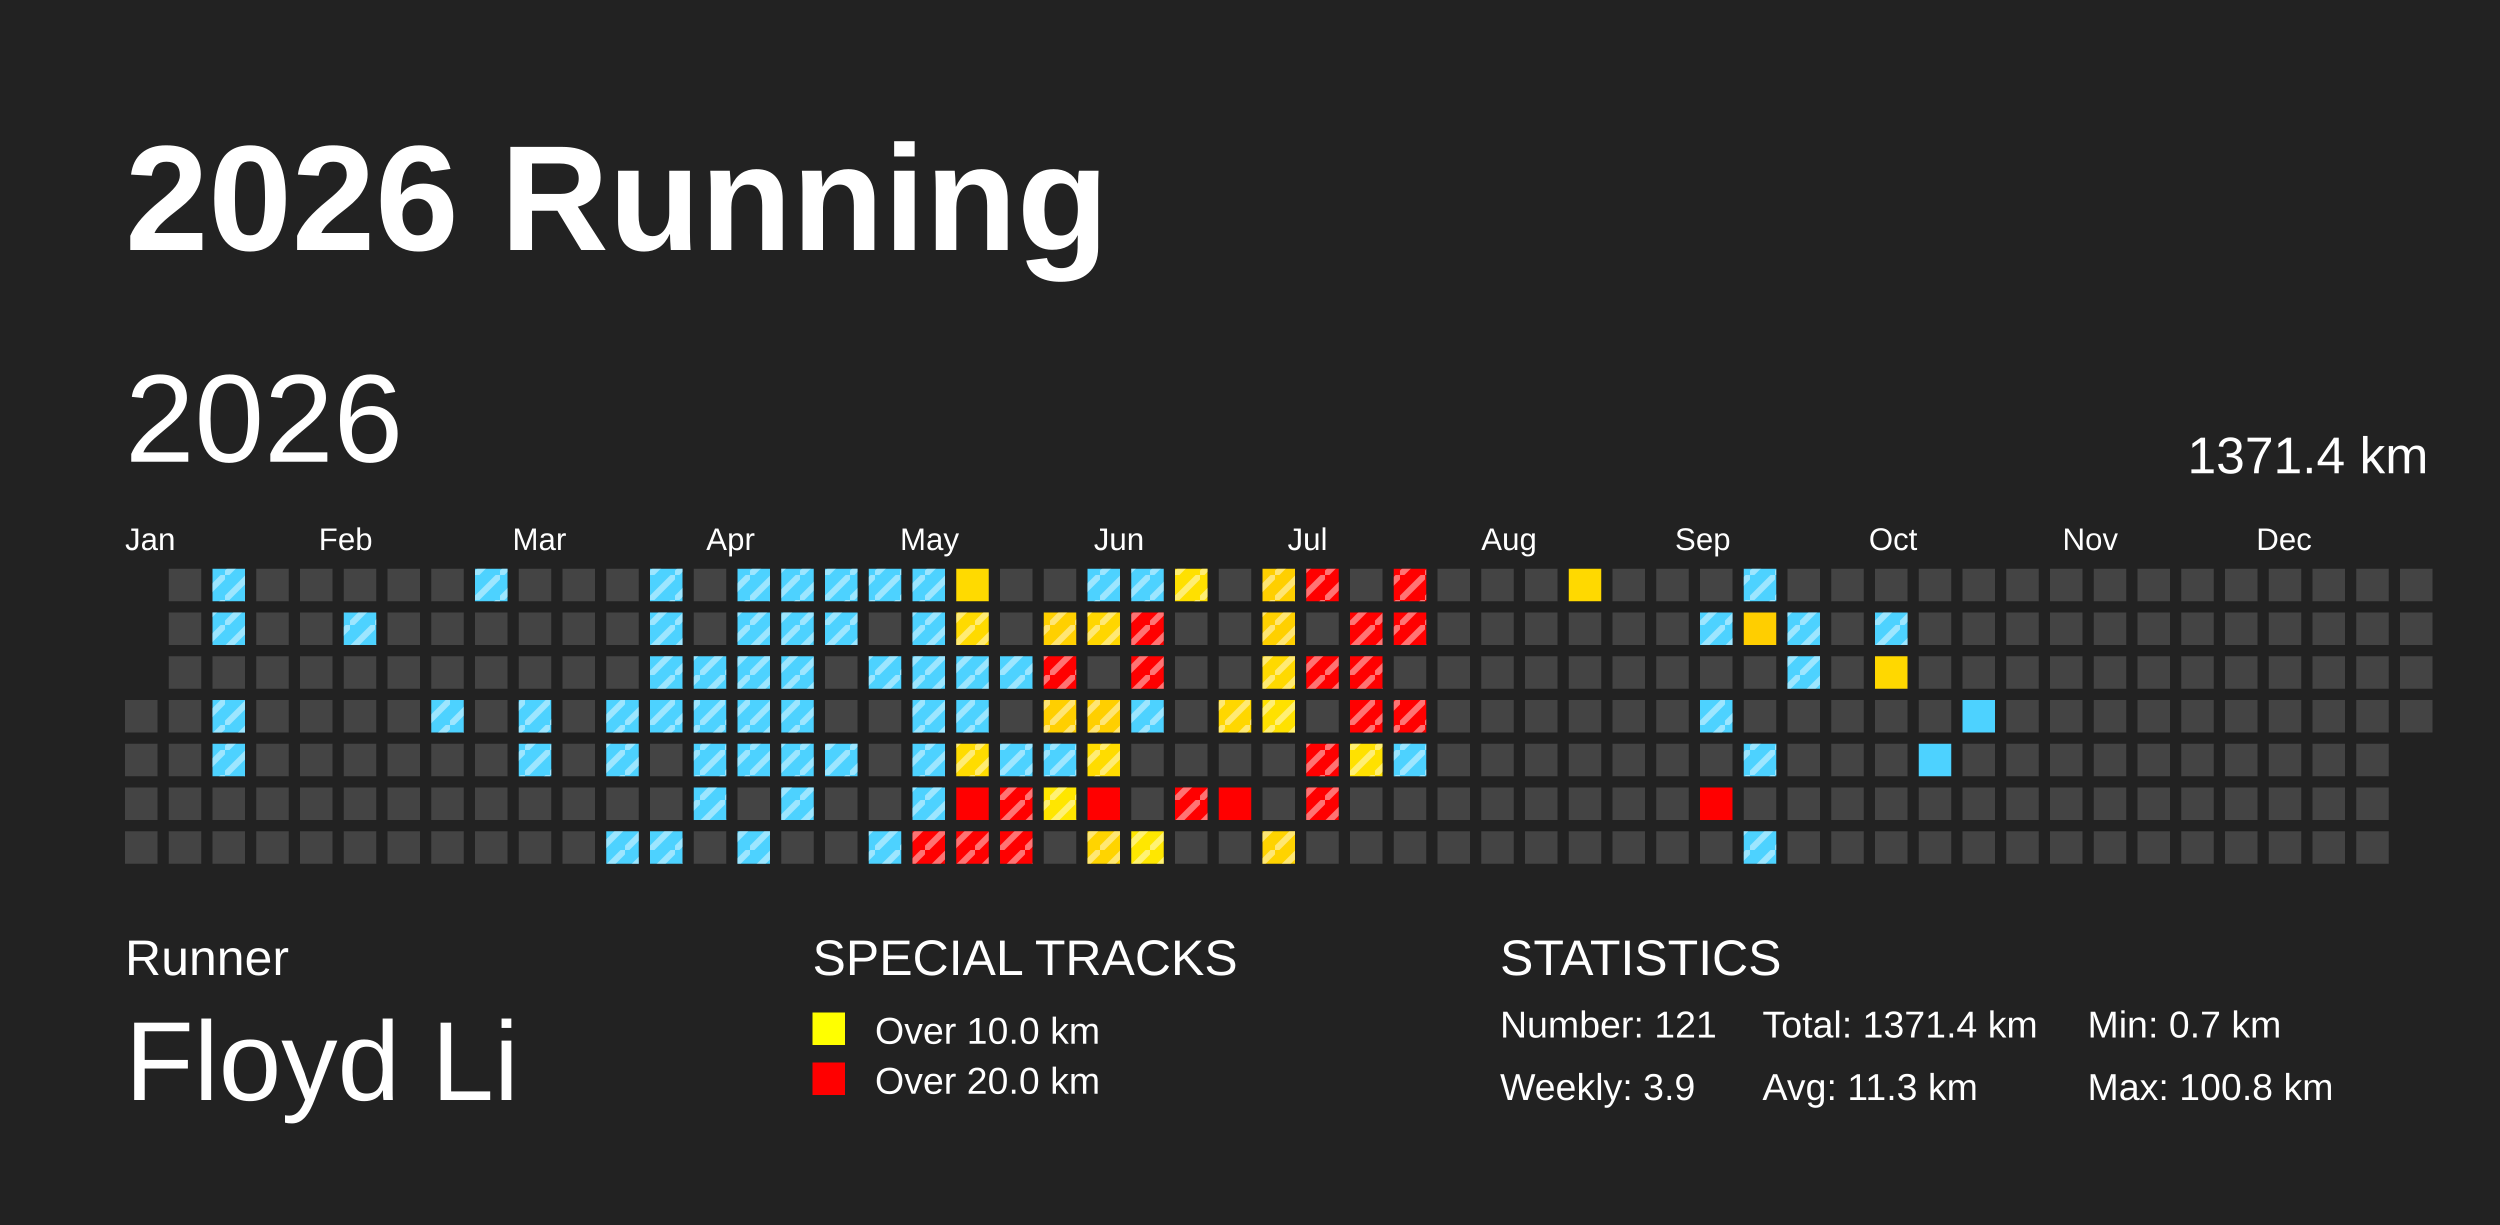
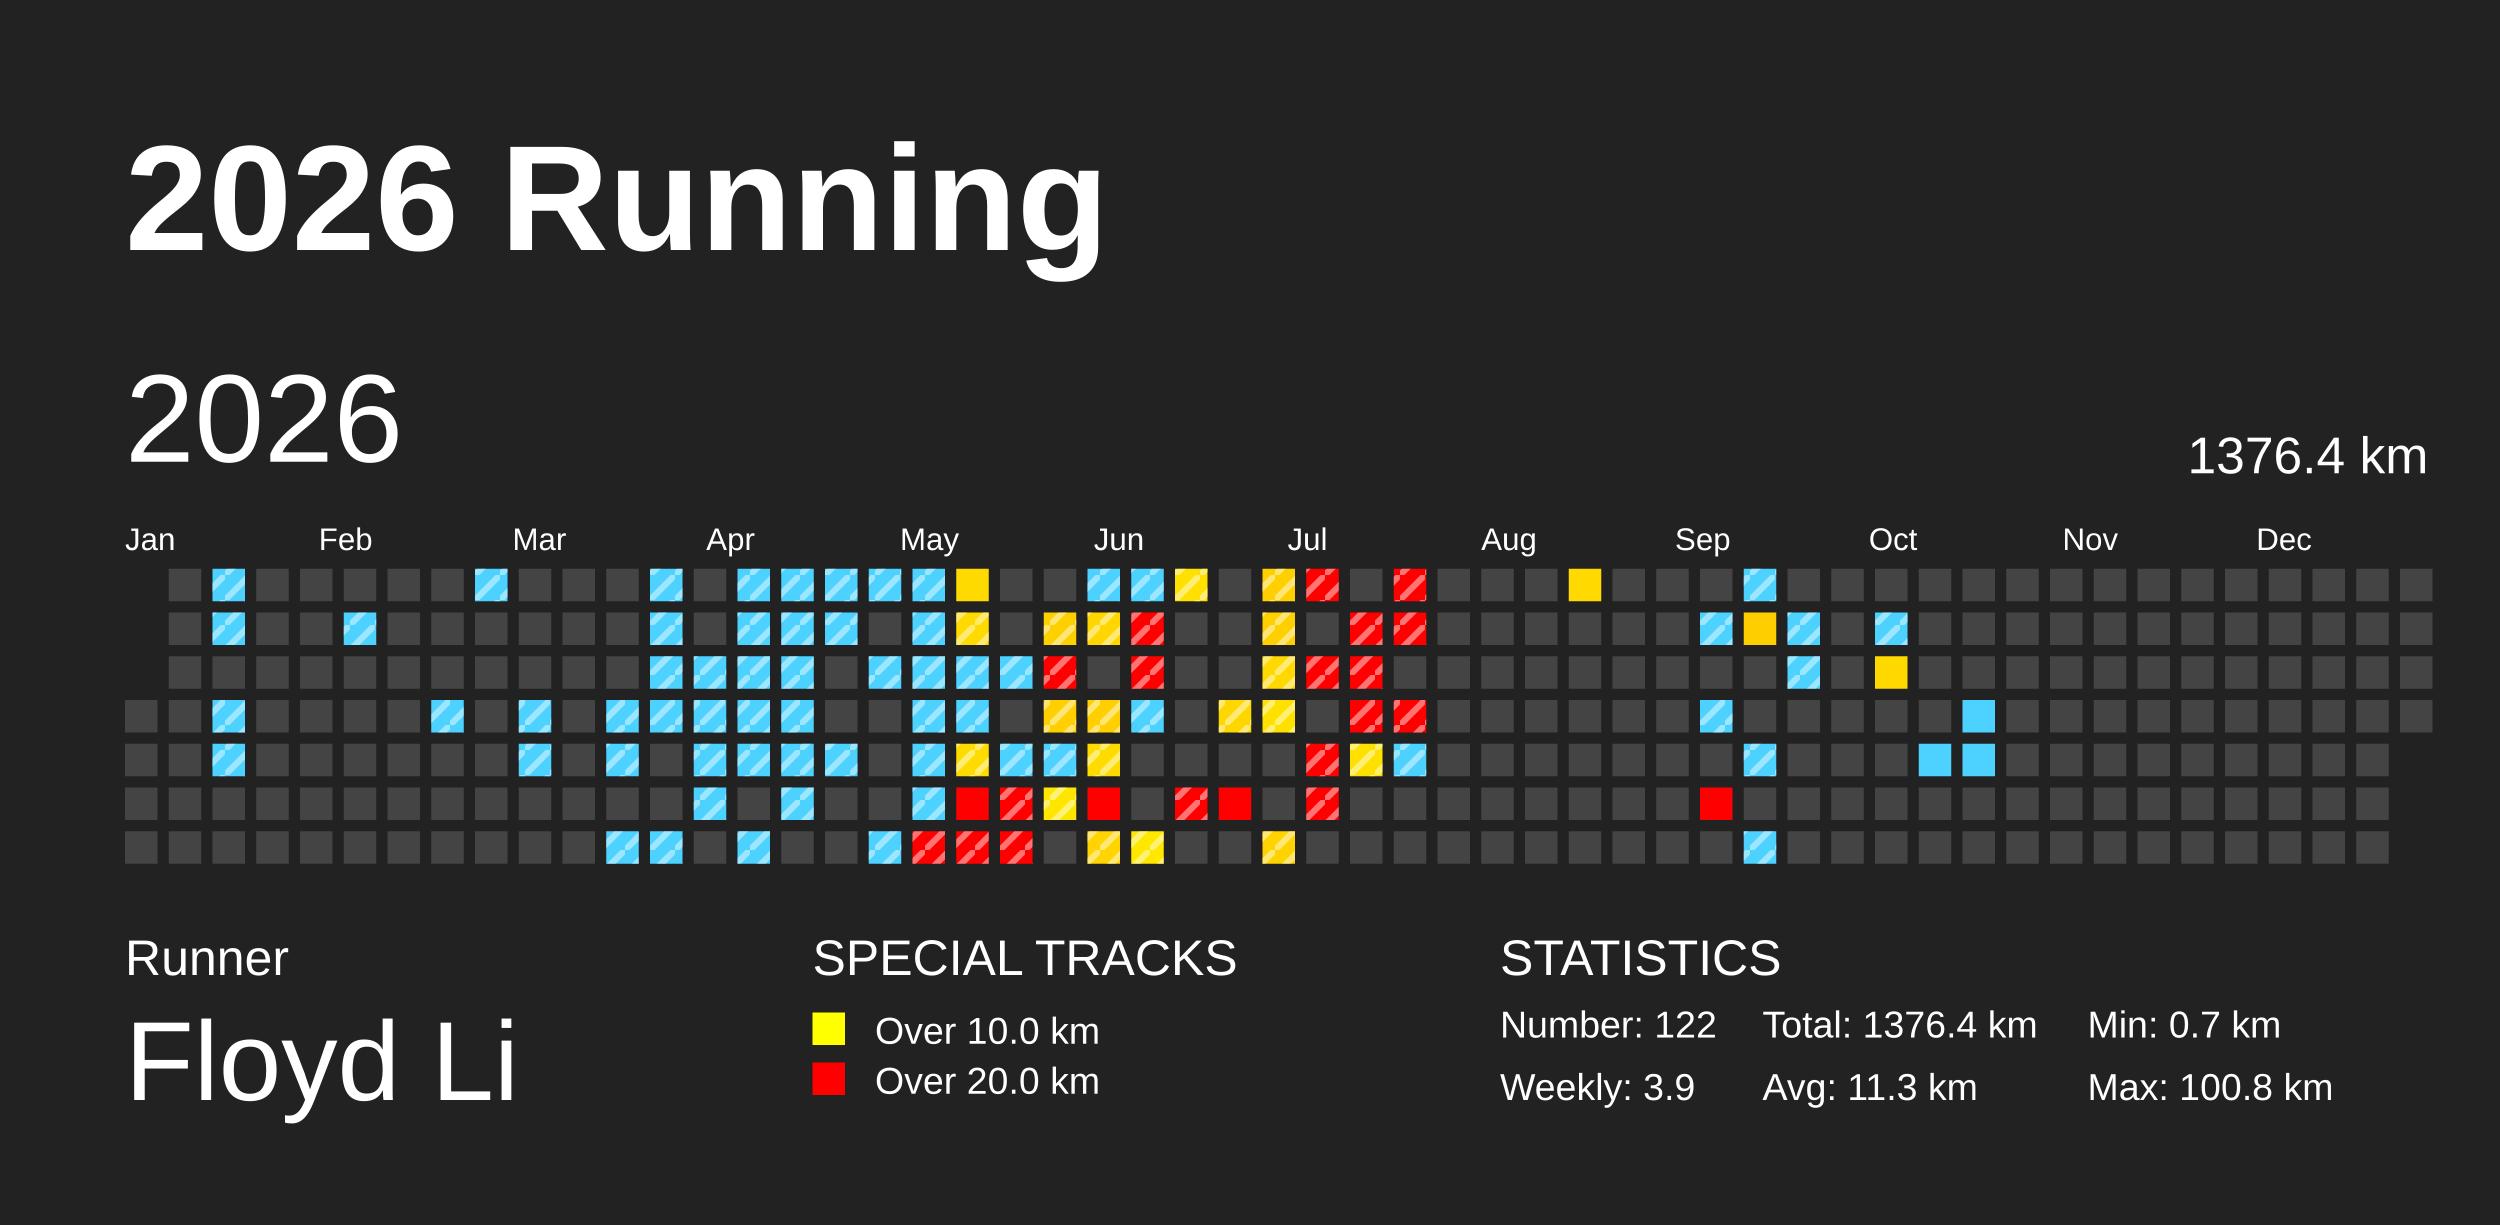
<svg xmlns="http://www.w3.org/2000/svg" baseProfile="full" height="98mm" version="1.1" viewBox="0,0,200,98" width="200mm">
  <defs>
    <pattern height="2" id="indoor-stripe" patternUnits="userSpaceOnUse" width="2">
      <line stroke="white" stroke-opacity="0.45" stroke-width="0.5" x1="0" x2="2" y1="2" y2="0" />
    </pattern>
  </defs>
  <rect fill="#222222" height="98" width="200" x="0" y="0" />
  <text fill="#FFFFFF" style="font-size:12px; font-family:Arial; font-weight:bold;" x="10" y="20">2026 Running</text>
  <text fill="#FFFFFF" style="font-size:4px; font-family:Arial" x="10" y="78">Runner</text>
  <text fill="#FFFFFF" style="font-size:9px; font-family:Arial" x="10" y="88">Floyd Li</text>
  <text fill="#FFFFFF" style="font-size:4px; font-family:Arial" x="65" y="78">SPECIAL TRACKS</text>
  <rect fill="yellow" height="2.6" width="2.6" x="65" y="81" />
  <text fill="#FFFFFF" style="font-size:3px; font-family:Arial" x="70" y="83.5">Over 10.0 km</text>
  <rect fill="red" height="2.6" width="2.6" x="65" y="85" />
  <text fill="#FFFFFF" style="font-size:3px; font-family:Arial" x="70" y="87.5">Over 20.0 km</text>
  <text fill="#FFFFFF" style="font-size:4px; font-family:Arial" x="120" y="78">STATISTICS</text>
-   <text fill="#FFFFFF" style="font-size:3px; font-family:Arial" x="120" y="83">Number: 121</text>
+   <text fill="#FFFFFF" style="font-size:3px; font-family:Arial" x="120" y="83">Number: 122</text>
  <text fill="#FFFFFF" style="font-size:3px; font-family:Arial" x="120" y="88">Weekly: 3.9</text>
-   <text fill="#FFFFFF" style="font-size:3px; font-family:Arial" x="141" y="83">Total: 1371.4 km</text>
+   <text fill="#FFFFFF" style="font-size:3px; font-family:Arial" x="141" y="83">Total: 1376.4 km</text>
  <text fill="#FFFFFF" style="font-size:3px; font-family:Arial" x="141" y="88">Avg: 11.3 km</text>
  <text fill="#FFFFFF" style="font-size:3px; font-family:Arial" x="167" y="83">Min: 0.7 km</text>
  <text fill="#FFFFFF" style="font-size:3px; font-family:Arial" x="167" y="88">Max: 100.8 km</text>
  <text dominant-baseline="hanging" fill="#FFFFFF" style="font-size:10.0px; font-family:Arial;" x="10" y="30">2026</text>
-   <text dominant-baseline="hanging" fill="#FFFFFF" style="font-size:4.125px; font-family:Arial;" x="175" y="35">1371.4 km</text>
+   <text dominant-baseline="hanging" fill="#FFFFFF" style="font-size:4.125px; font-family:Arial;" x="175" y="35">1376.4 km</text>
  <text fill="#FFFFFF" style="font-size:2.5px; font-family:Arial" x="10.0" y="44">Jan</text>
  <text fill="#FFFFFF" style="font-size:2.5px; font-family:Arial" x="25.5" y="44">Feb</text>
  <text fill="#FFFFFF" style="font-size:2.5px; font-family:Arial" x="41.0" y="44">Mar</text>
  <text fill="#FFFFFF" style="font-size:2.5px; font-family:Arial" x="56.5" y="44">Apr</text>
  <text fill="#FFFFFF" style="font-size:2.5px; font-family:Arial" x="72.0" y="44">May</text>
  <text fill="#FFFFFF" style="font-size:2.5px; font-family:Arial" x="87.5" y="44">Jun</text>
  <text fill="#FFFFFF" style="font-size:2.5px; font-family:Arial" x="103.0" y="44">Jul</text>
  <text fill="#FFFFFF" style="font-size:2.5px; font-family:Arial" x="118.5" y="44">Aug</text>
  <text fill="#FFFFFF" style="font-size:2.5px; font-family:Arial" x="134.0" y="44">Sep</text>
  <text fill="#FFFFFF" style="font-size:2.5px; font-family:Arial" x="149.5" y="44">Oct</text>
  <text fill="#FFFFFF" style="font-size:2.5px; font-family:Arial" x="165.0" y="44">Nov</text>
  <text fill="#FFFFFF" style="font-size:2.5px; font-family:Arial" x="180.5" y="44">Dec</text>
  <rect fill="#444444" height="2.6" width="2.6" x="10.0" y="56.0" />
  <rect fill="#444444" height="2.6" width="2.6" x="10.0" y="59.5" />
  <rect fill="#444444" height="2.6" width="2.6" x="10.0" y="63.0" />
  <rect fill="#444444" height="2.6" width="2.6" x="10.0" y="66.5" />
  <rect fill="#444444" height="2.6" width="2.6" x="13.5" y="45.5" />
  <rect fill="#444444" height="2.6" width="2.6" x="13.5" y="49.0" />
  <rect fill="#444444" height="2.6" width="2.6" x="13.5" y="52.5" />
  <rect fill="#444444" height="2.6" width="2.6" x="13.5" y="56.0" />
  <rect fill="#444444" height="2.6" width="2.6" x="13.5" y="59.5" />
  <rect fill="#444444" height="2.6" width="2.6" x="13.5" y="63.0" />
  <rect fill="#444444" height="2.6" width="2.6" x="13.5" y="66.5" />
  <rect fill="#4dd2ff" height="2.6" width="2.6" x="17.0" y="45.5" />
  <rect fill="url(#indoor-stripe)" height="2.6" style="pointer-events: none;" width="2.6" x="17.0" y="45.5" />
  <rect fill="#4dd2ff" height="2.6" width="2.6" x="17.0" y="49.0" />
  <rect fill="url(#indoor-stripe)" height="2.6" style="pointer-events: none;" width="2.6" x="17.0" y="49.0" />
  <rect fill="#444444" height="2.6" width="2.6" x="17.0" y="52.5" />
  <rect fill="#4dd2ff" height="2.6" width="2.6" x="17.0" y="56.0" />
  <rect fill="url(#indoor-stripe)" height="2.6" style="pointer-events: none;" width="2.6" x="17.0" y="56.0" />
  <rect fill="#4dd2ff" height="2.6" width="2.6" x="17.0" y="59.5" />
  <rect fill="url(#indoor-stripe)" height="2.6" style="pointer-events: none;" width="2.6" x="17.0" y="59.5" />
  <rect fill="#444444" height="2.6" width="2.6" x="17.0" y="63.0" />
  <rect fill="#444444" height="2.6" width="2.6" x="17.0" y="66.5" />
  <rect fill="#444444" height="2.6" width="2.6" x="20.5" y="45.5" />
  <rect fill="#444444" height="2.6" width="2.6" x="20.5" y="49.0" />
  <rect fill="#444444" height="2.6" width="2.6" x="20.5" y="52.5" />
  <rect fill="#444444" height="2.6" width="2.6" x="20.5" y="56.0" />
  <rect fill="#444444" height="2.6" width="2.6" x="20.5" y="59.5" />
  <rect fill="#444444" height="2.6" width="2.6" x="20.5" y="63.0" />
  <rect fill="#444444" height="2.6" width="2.6" x="20.5" y="66.5" />
  <rect fill="#444444" height="2.6" width="2.6" x="24.0" y="45.5" />
  <rect fill="#444444" height="2.6" width="2.6" x="24.0" y="49.0" />
  <rect fill="#444444" height="2.6" width="2.6" x="24.0" y="52.5" />
  <rect fill="#444444" height="2.6" width="2.6" x="24.0" y="56.0" />
  <rect fill="#444444" height="2.6" width="2.6" x="24.0" y="59.5" />
  <rect fill="#444444" height="2.6" width="2.6" x="24.0" y="63.0" />
  <rect fill="#444444" height="2.6" width="2.6" x="24.0" y="66.5" />
  <rect fill="#444444" height="2.6" width="2.6" x="27.5" y="45.5" />
  <rect fill="#4dd2ff" height="2.6" width="2.6" x="27.5" y="49.0" />
  <rect fill="url(#indoor-stripe)" height="2.6" style="pointer-events: none;" width="2.6" x="27.5" y="49.0" />
  <rect fill="#444444" height="2.6" width="2.6" x="27.5" y="52.5" />
  <rect fill="#444444" height="2.6" width="2.6" x="27.5" y="56.0" />
  <rect fill="#444444" height="2.6" width="2.6" x="27.5" y="59.5" />
  <rect fill="#444444" height="2.6" width="2.6" x="27.5" y="63.0" />
  <rect fill="#444444" height="2.6" width="2.6" x="27.5" y="66.5" />
  <rect fill="#444444" height="2.6" width="2.6" x="31.0" y="45.5" />
  <rect fill="#444444" height="2.6" width="2.6" x="31.0" y="49.0" />
  <rect fill="#444444" height="2.6" width="2.6" x="31.0" y="52.5" />
  <rect fill="#444444" height="2.6" width="2.6" x="31.0" y="56.0" />
  <rect fill="#444444" height="2.6" width="2.6" x="31.0" y="59.5" />
  <rect fill="#444444" height="2.6" width="2.6" x="31.0" y="63.0" />
  <rect fill="#444444" height="2.6" width="2.6" x="31.0" y="66.5" />
  <rect fill="#444444" height="2.6" width="2.6" x="34.5" y="45.5" />
  <rect fill="#444444" height="2.6" width="2.6" x="34.5" y="49.0" />
  <rect fill="#444444" height="2.6" width="2.6" x="34.5" y="52.5" />
  <rect fill="#4dd2ff" height="2.6" width="2.6" x="34.5" y="56.0" />
  <rect fill="url(#indoor-stripe)" height="2.6" style="pointer-events: none;" width="2.6" x="34.5" y="56.0" />
  <rect fill="#444444" height="2.6" width="2.6" x="34.5" y="59.5" />
  <rect fill="#444444" height="2.6" width="2.6" x="34.5" y="63.0" />
  <rect fill="#444444" height="2.6" width="2.6" x="34.5" y="66.5" />
  <rect fill="#4dd2ff" height="2.6" width="2.6" x="38.0" y="45.5" />
  <rect fill="url(#indoor-stripe)" height="2.6" style="pointer-events: none;" width="2.6" x="38.0" y="45.5" />
  <rect fill="#444444" height="2.6" width="2.6" x="38.0" y="49.0" />
  <rect fill="#444444" height="2.6" width="2.6" x="38.0" y="52.5" />
  <rect fill="#444444" height="2.6" width="2.6" x="38.0" y="56.0" />
  <rect fill="#444444" height="2.6" width="2.6" x="38.0" y="59.5" />
  <rect fill="#444444" height="2.6" width="2.6" x="38.0" y="63.0" />
  <rect fill="#444444" height="2.6" width="2.6" x="38.0" y="66.5" />
  <rect fill="#444444" height="2.6" width="2.6" x="41.5" y="45.5" />
  <rect fill="#444444" height="2.6" width="2.6" x="41.5" y="49.0" />
  <rect fill="#444444" height="2.6" width="2.6" x="41.5" y="52.5" />
  <rect fill="#4dd2ff" height="2.6" width="2.6" x="41.5" y="56.0" />
  <rect fill="url(#indoor-stripe)" height="2.6" style="pointer-events: none;" width="2.6" x="41.5" y="56.0" />
  <rect fill="#4dd2ff" height="2.6" width="2.6" x="41.5" y="59.5" />
  <rect fill="url(#indoor-stripe)" height="2.6" style="pointer-events: none;" width="2.6" x="41.5" y="59.5" />
  <rect fill="#444444" height="2.6" width="2.6" x="41.5" y="63.0" />
  <rect fill="#444444" height="2.6" width="2.6" x="41.5" y="66.5" />
  <rect fill="#444444" height="2.6" width="2.6" x="45.0" y="45.5" />
  <rect fill="#444444" height="2.6" width="2.6" x="45.0" y="49.0" />
  <rect fill="#444444" height="2.6" width="2.6" x="45.0" y="52.5" />
  <rect fill="#444444" height="2.6" width="2.6" x="45.0" y="56.0" />
  <rect fill="#444444" height="2.6" width="2.6" x="45.0" y="59.5" />
  <rect fill="#444444" height="2.6" width="2.6" x="45.0" y="63.0" />
  <rect fill="#444444" height="2.6" width="2.6" x="45.0" y="66.5" />
  <rect fill="#444444" height="2.6" width="2.6" x="48.5" y="45.5" />
  <rect fill="#444444" height="2.6" width="2.6" x="48.5" y="49.0" />
  <rect fill="#444444" height="2.6" width="2.6" x="48.5" y="52.5" />
  <rect fill="#4dd2ff" height="2.6" width="2.6" x="48.5" y="56.0" />
  <rect fill="url(#indoor-stripe)" height="2.6" style="pointer-events: none;" width="2.6" x="48.5" y="56.0" />
  <rect fill="#4dd2ff" height="2.6" width="2.6" x="48.5" y="59.5" />
  <rect fill="url(#indoor-stripe)" height="2.6" style="pointer-events: none;" width="2.6" x="48.5" y="59.5" />
  <rect fill="#444444" height="2.6" width="2.6" x="48.5" y="63.0" />
  <rect fill="#4dd2ff" height="2.6" width="2.6" x="48.5" y="66.5" />
  <rect fill="url(#indoor-stripe)" height="2.6" style="pointer-events: none;" width="2.6" x="48.5" y="66.5" />
  <rect fill="#4dd2ff" height="2.6" width="2.6" x="52.0" y="45.5" />
  <rect fill="url(#indoor-stripe)" height="2.6" style="pointer-events: none;" width="2.6" x="52.0" y="45.5" />
  <rect fill="#4dd2ff" height="2.6" width="2.6" x="52.0" y="49.0" />
  <rect fill="url(#indoor-stripe)" height="2.6" style="pointer-events: none;" width="2.6" x="52.0" y="49.0" />
  <rect fill="#4dd2ff" height="2.6" width="2.6" x="52.0" y="52.5" />
  <rect fill="url(#indoor-stripe)" height="2.6" style="pointer-events: none;" width="2.6" x="52.0" y="52.5" />
  <rect fill="#4dd2ff" height="2.6" width="2.6" x="52.0" y="56.0" />
  <rect fill="url(#indoor-stripe)" height="2.6" style="pointer-events: none;" width="2.6" x="52.0" y="56.0" />
  <rect fill="#444444" height="2.6" width="2.6" x="52.0" y="59.5" />
  <rect fill="#444444" height="2.6" width="2.6" x="52.0" y="63.0" />
  <rect fill="#4dd2ff" height="2.6" width="2.6" x="52.0" y="66.5" />
  <rect fill="url(#indoor-stripe)" height="2.6" style="pointer-events: none;" width="2.6" x="52.0" y="66.5" />
  <rect fill="#444444" height="2.6" width="2.6" x="55.5" y="45.5" />
  <rect fill="#444444" height="2.6" width="2.6" x="55.5" y="49.0" />
  <rect fill="#4dd2ff" height="2.6" width="2.6" x="55.5" y="52.5" />
  <rect fill="url(#indoor-stripe)" height="2.6" style="pointer-events: none;" width="2.6" x="55.5" y="52.5" />
  <rect fill="#4dd2ff" height="2.6" width="2.6" x="55.5" y="56.0" />
  <rect fill="url(#indoor-stripe)" height="2.6" style="pointer-events: none;" width="2.6" x="55.5" y="56.0" />
  <rect fill="#4dd2ff" height="2.6" width="2.6" x="55.5" y="59.5" />
  <rect fill="url(#indoor-stripe)" height="2.6" style="pointer-events: none;" width="2.6" x="55.5" y="59.5" />
  <rect fill="#4dd2ff" height="2.6" width="2.6" x="55.5" y="63.0" />
  <rect fill="url(#indoor-stripe)" height="2.6" style="pointer-events: none;" width="2.6" x="55.5" y="63.0" />
  <rect fill="#444444" height="2.6" width="2.6" x="55.5" y="66.5" />
  <rect fill="#4dd2ff" height="2.6" width="2.6" x="59.0" y="45.5" />
  <rect fill="url(#indoor-stripe)" height="2.6" style="pointer-events: none;" width="2.6" x="59.0" y="45.5" />
  <rect fill="#4dd2ff" height="2.6" width="2.6" x="59.0" y="49.0" />
  <rect fill="url(#indoor-stripe)" height="2.6" style="pointer-events: none;" width="2.6" x="59.0" y="49.0" />
  <rect fill="#4dd2ff" height="2.6" width="2.6" x="59.0" y="52.5" />
  <rect fill="url(#indoor-stripe)" height="2.6" style="pointer-events: none;" width="2.6" x="59.0" y="52.5" />
  <rect fill="#4dd2ff" height="2.6" width="2.6" x="59.0" y="56.0" />
  <rect fill="url(#indoor-stripe)" height="2.6" style="pointer-events: none;" width="2.6" x="59.0" y="56.0" />
  <rect fill="#4dd2ff" height="2.6" width="2.6" x="59.0" y="59.5" />
  <rect fill="url(#indoor-stripe)" height="2.6" style="pointer-events: none;" width="2.6" x="59.0" y="59.5" />
  <rect fill="#444444" height="2.6" width="2.6" x="59.0" y="63.0" />
  <rect fill="#4dd2ff" height="2.6" width="2.6" x="59.0" y="66.5" />
  <rect fill="url(#indoor-stripe)" height="2.6" style="pointer-events: none;" width="2.6" x="59.0" y="66.5" />
  <rect fill="#4dd2ff" height="2.6" width="2.6" x="62.5" y="45.5" />
  <rect fill="url(#indoor-stripe)" height="2.6" style="pointer-events: none;" width="2.6" x="62.5" y="45.5" />
  <rect fill="#4dd2ff" height="2.6" width="2.6" x="62.5" y="49.0" />
  <rect fill="url(#indoor-stripe)" height="2.6" style="pointer-events: none;" width="2.6" x="62.5" y="49.0" />
  <rect fill="#4dd2ff" height="2.6" width="2.6" x="62.5" y="52.5" />
  <rect fill="url(#indoor-stripe)" height="2.6" style="pointer-events: none;" width="2.6" x="62.5" y="52.5" />
  <rect fill="#4dd2ff" height="2.6" width="2.6" x="62.5" y="56.0" />
  <rect fill="url(#indoor-stripe)" height="2.6" style="pointer-events: none;" width="2.6" x="62.5" y="56.0" />
  <rect fill="#4dd2ff" height="2.6" width="2.6" x="62.5" y="59.5" />
  <rect fill="url(#indoor-stripe)" height="2.6" style="pointer-events: none;" width="2.6" x="62.5" y="59.5" />
  <rect fill="#4dd2ff" height="2.6" width="2.6" x="62.5" y="63.0" />
  <rect fill="url(#indoor-stripe)" height="2.6" style="pointer-events: none;" width="2.6" x="62.5" y="63.0" />
  <rect fill="#444444" height="2.6" width="2.6" x="62.5" y="66.5" />
  <rect fill="#4dd2ff" height="2.6" width="2.6" x="66.0" y="45.5" />
  <rect fill="url(#indoor-stripe)" height="2.6" style="pointer-events: none;" width="2.6" x="66.0" y="45.5" />
  <rect fill="#4dd2ff" height="2.6" width="2.6" x="66.0" y="49.0" />
  <rect fill="url(#indoor-stripe)" height="2.6" style="pointer-events: none;" width="2.6" x="66.0" y="49.0" />
  <rect fill="#444444" height="2.6" width="2.6" x="66.0" y="52.5" />
  <rect fill="#444444" height="2.6" width="2.6" x="66.0" y="56.0" />
  <rect fill="#4dd2ff" height="2.6" width="2.6" x="66.0" y="59.5" />
  <rect fill="url(#indoor-stripe)" height="2.6" style="pointer-events: none;" width="2.6" x="66.0" y="59.5" />
  <rect fill="#444444" height="2.6" width="2.6" x="66.0" y="63.0" />
  <rect fill="#444444" height="2.6" width="2.6" x="66.0" y="66.5" />
  <rect fill="#4dd2ff" height="2.6" width="2.6" x="69.5" y="45.5" />
  <rect fill="url(#indoor-stripe)" height="2.6" style="pointer-events: none;" width="2.6" x="69.5" y="45.5" />
  <rect fill="#444444" height="2.6" width="2.6" x="69.5" y="49.0" />
  <rect fill="#4dd2ff" height="2.6" width="2.6" x="69.5" y="52.5" />
  <rect fill="url(#indoor-stripe)" height="2.6" style="pointer-events: none;" width="2.6" x="69.5" y="52.5" />
  <rect fill="#444444" height="2.6" width="2.6" x="69.5" y="56.0" />
  <rect fill="#444444" height="2.6" width="2.6" x="69.5" y="59.5" />
  <rect fill="#444444" height="2.6" width="2.6" x="69.5" y="63.0" />
  <rect fill="#4dd2ff" height="2.6" width="2.6" x="69.5" y="66.5" />
  <rect fill="url(#indoor-stripe)" height="2.6" style="pointer-events: none;" width="2.6" x="69.5" y="66.5" />
  <rect fill="#4dd2ff" height="2.6" width="2.6" x="73.0" y="45.5" />
  <rect fill="url(#indoor-stripe)" height="2.6" style="pointer-events: none;" width="2.6" x="73.0" y="45.5" />
  <rect fill="#4dd2ff" height="2.6" width="2.6" x="73.0" y="49.0" />
  <rect fill="url(#indoor-stripe)" height="2.6" style="pointer-events: none;" width="2.6" x="73.0" y="49.0" />
  <rect fill="#4dd2ff" height="2.6" width="2.6" x="73.0" y="52.5" />
  <rect fill="url(#indoor-stripe)" height="2.6" style="pointer-events: none;" width="2.6" x="73.0" y="52.5" />
  <rect fill="#4dd2ff" height="2.6" width="2.6" x="73.0" y="56.0" />
  <rect fill="url(#indoor-stripe)" height="2.6" style="pointer-events: none;" width="2.6" x="73.0" y="56.0" />
  <rect fill="#4dd2ff" height="2.6" width="2.6" x="73.0" y="59.5" />
  <rect fill="url(#indoor-stripe)" height="2.6" style="pointer-events: none;" width="2.6" x="73.0" y="59.5" />
  <rect fill="#4dd2ff" height="2.6" width="2.6" x="73.0" y="63.0" />
  <rect fill="url(#indoor-stripe)" height="2.6" style="pointer-events: none;" width="2.6" x="73.0" y="63.0" />
  <rect fill="red" height="2.6" width="2.6" x="73.0" y="66.5" />
  <rect fill="url(#indoor-stripe)" height="2.6" style="pointer-events: none;" width="2.6" x="73.0" y="66.5" />
  <rect fill="#ffda00" height="2.6" width="2.6" x="76.5" y="45.5" />
  <rect fill="#ffda00" height="2.6" width="2.6" x="76.5" y="49.0" />
  <rect fill="url(#indoor-stripe)" height="2.6" style="pointer-events: none;" width="2.6" x="76.5" y="49.0" />
  <rect fill="#4dd2ff" height="2.6" width="2.6" x="76.5" y="52.5" />
  <rect fill="url(#indoor-stripe)" height="2.6" style="pointer-events: none;" width="2.6" x="76.5" y="52.5" />
  <rect fill="#4dd2ff" height="2.6" width="2.6" x="76.5" y="56.0" />
  <rect fill="url(#indoor-stripe)" height="2.6" style="pointer-events: none;" width="2.6" x="76.5" y="56.0" />
  <rect fill="#ffdc00" height="2.6" width="2.6" x="76.5" y="59.5" />
  <rect fill="url(#indoor-stripe)" height="2.6" style="pointer-events: none;" width="2.6" x="76.5" y="59.5" />
  <rect fill="red" height="2.6" width="2.6" x="76.5" y="63.0" />
  <rect fill="red" height="2.6" width="2.6" x="76.5" y="66.5" />
  <rect fill="url(#indoor-stripe)" height="2.6" style="pointer-events: none;" width="2.6" x="76.5" y="66.5" />
  <rect fill="#444444" height="2.6" width="2.6" x="80.0" y="45.5" />
  <rect fill="#444444" height="2.6" width="2.6" x="80.0" y="49.0" />
  <rect fill="#4dd2ff" height="2.6" width="2.6" x="80.0" y="52.5" />
  <rect fill="url(#indoor-stripe)" height="2.6" style="pointer-events: none;" width="2.6" x="80.0" y="52.5" />
  <rect fill="#444444" height="2.6" width="2.6" x="80.0" y="56.0" />
  <rect fill="#4dd2ff" height="2.6" width="2.6" x="80.0" y="59.5" />
  <rect fill="url(#indoor-stripe)" height="2.6" style="pointer-events: none;" width="2.6" x="80.0" y="59.5" />
  <rect fill="red" height="2.6" width="2.6" x="80.0" y="63.0" />
  <rect fill="url(#indoor-stripe)" height="2.6" style="pointer-events: none;" width="2.6" x="80.0" y="63.0" />
  <rect fill="red" height="2.6" width="2.6" x="80.0" y="66.5" />
  <rect fill="url(#indoor-stripe)" height="2.6" style="pointer-events: none;" width="2.6" x="80.0" y="66.5" />
  <rect fill="#444444" height="2.6" width="2.6" x="83.5" y="45.5" />
  <rect fill="#ffd000" height="2.6" width="2.6" x="83.5" y="49.0" />
  <rect fill="url(#indoor-stripe)" height="2.6" style="pointer-events: none;" width="2.6" x="83.5" y="49.0" />
  <rect fill="red" height="2.6" width="2.6" x="83.5" y="52.5" />
  <rect fill="url(#indoor-stripe)" height="2.6" style="pointer-events: none;" width="2.6" x="83.5" y="52.5" />
  <rect fill="#ffcf00" height="2.6" width="2.6" x="83.5" y="56.0" />
  <rect fill="url(#indoor-stripe)" height="2.6" style="pointer-events: none;" width="2.6" x="83.5" y="56.0" />
  <rect fill="#4dd2ff" height="2.6" width="2.6" x="83.5" y="59.5" />
  <rect fill="url(#indoor-stripe)" height="2.6" style="pointer-events: none;" width="2.6" x="83.5" y="59.5" />
  <rect fill="#ffe600" height="2.6" width="2.6" x="83.5" y="63.0" />
  <rect fill="url(#indoor-stripe)" height="2.6" style="pointer-events: none;" width="2.6" x="83.5" y="63.0" />
  <rect fill="#444444" height="2.6" width="2.6" x="83.5" y="66.5" />
  <rect fill="#4dd2ff" height="2.6" width="2.6" x="87.0" y="45.5" />
  <rect fill="url(#indoor-stripe)" height="2.6" style="pointer-events: none;" width="2.6" x="87.0" y="45.5" />
  <rect fill="#ffd600" height="2.6" width="2.6" x="87.0" y="49.0" />
  <rect fill="url(#indoor-stripe)" height="2.6" style="pointer-events: none;" width="2.6" x="87.0" y="49.0" />
  <rect fill="#444444" height="2.6" width="2.6" x="87.0" y="52.5" />
  <rect fill="#ffcf00" height="2.6" width="2.6" x="87.0" y="56.0" />
  <rect fill="url(#indoor-stripe)" height="2.6" style="pointer-events: none;" width="2.6" x="87.0" y="56.0" />
  <rect fill="#ffdc00" height="2.6" width="2.6" x="87.0" y="59.5" />
  <rect fill="url(#indoor-stripe)" height="2.6" style="pointer-events: none;" width="2.6" x="87.0" y="59.5" />
  <rect fill="red" height="2.6" width="2.6" x="87.0" y="63.0" />
  <rect fill="#ffd400" height="2.6" width="2.6" x="87.0" y="66.5" />
  <rect fill="url(#indoor-stripe)" height="2.6" style="pointer-events: none;" width="2.6" x="87.0" y="66.5" />
  <rect fill="#4dd2ff" height="2.6" width="2.6" x="90.5" y="45.5" />
  <rect fill="url(#indoor-stripe)" height="2.6" style="pointer-events: none;" width="2.6" x="90.5" y="45.5" />
  <rect fill="red" height="2.6" width="2.6" x="90.5" y="49.0" />
  <rect fill="url(#indoor-stripe)" height="2.6" style="pointer-events: none;" width="2.6" x="90.5" y="49.0" />
  <rect fill="red" height="2.6" width="2.6" x="90.5" y="52.5" />
  <rect fill="url(#indoor-stripe)" height="2.6" style="pointer-events: none;" width="2.6" x="90.5" y="52.5" />
  <rect fill="#4dd2ff" height="2.6" width="2.6" x="90.5" y="56.0" />
  <rect fill="url(#indoor-stripe)" height="2.6" style="pointer-events: none;" width="2.6" x="90.5" y="56.0" />
  <rect fill="#444444" height="2.6" width="2.6" x="90.5" y="59.5" />
  <rect fill="#444444" height="2.6" width="2.6" x="90.5" y="63.0" />
  <rect fill="#ffe700" height="2.6" width="2.6" x="90.5" y="66.5" />
  <rect fill="url(#indoor-stripe)" height="2.6" style="pointer-events: none;" width="2.6" x="90.5" y="66.5" />
  <rect fill="#ffe000" height="2.6" width="2.6" x="94.0" y="45.5" />
  <rect fill="url(#indoor-stripe)" height="2.6" style="pointer-events: none;" width="2.6" x="94.0" y="45.5" />
  <rect fill="#444444" height="2.6" width="2.6" x="94.0" y="49.0" />
  <rect fill="#444444" height="2.6" width="2.6" x="94.0" y="52.5" />
  <rect fill="#444444" height="2.6" width="2.6" x="94.0" y="56.0" />
  <rect fill="#444444" height="2.6" width="2.6" x="94.0" y="59.5" />
  <rect fill="red" height="2.6" width="2.6" x="94.0" y="63.0" />
  <rect fill="url(#indoor-stripe)" height="2.6" style="pointer-events: none;" width="2.6" x="94.0" y="63.0" />
  <rect fill="#444444" height="2.6" width="2.6" x="94.0" y="66.5" />
  <rect fill="#444444" height="2.6" width="2.6" x="97.5" y="45.5" />
  <rect fill="#444444" height="2.6" width="2.6" x="97.5" y="49.0" />
  <rect fill="#444444" height="2.6" width="2.6" x="97.5" y="52.5" />
  <rect fill="#ffd700" height="2.6" width="2.6" x="97.5" y="56.0" />
  <rect fill="url(#indoor-stripe)" height="2.6" style="pointer-events: none;" width="2.6" x="97.5" y="56.0" />
  <rect fill="#444444" height="2.6" width="2.6" x="97.5" y="59.5" />
  <rect fill="red" height="2.6" width="2.6" x="97.5" y="63.0" />
  <rect fill="#444444" height="2.6" width="2.6" x="97.5" y="66.5" />
  <rect fill="#ffcf00" height="2.6" width="2.6" x="101.0" y="45.5" />
  <rect fill="url(#indoor-stripe)" height="2.6" style="pointer-events: none;" width="2.6" x="101.0" y="45.5" />
  <rect fill="#ffd000" height="2.6" width="2.6" x="101.0" y="49.0" />
  <rect fill="url(#indoor-stripe)" height="2.6" style="pointer-events: none;" width="2.6" x="101.0" y="49.0" />
  <rect fill="#ffd900" height="2.6" width="2.6" x="101.0" y="52.5" />
  <rect fill="url(#indoor-stripe)" height="2.6" style="pointer-events: none;" width="2.6" x="101.0" y="52.5" />
  <rect fill="#ffe100" height="2.6" width="2.6" x="101.0" y="56.0" />
  <rect fill="url(#indoor-stripe)" height="2.6" style="pointer-events: none;" width="2.6" x="101.0" y="56.0" />
  <rect fill="#444444" height="2.6" width="2.6" x="101.0" y="59.5" />
  <rect fill="#444444" height="2.6" width="2.6" x="101.0" y="63.0" />
  <rect fill="#ffd300" height="2.6" width="2.6" x="101.0" y="66.5" />
  <rect fill="url(#indoor-stripe)" height="2.6" style="pointer-events: none;" width="2.6" x="101.0" y="66.5" />
  <rect fill="red" height="2.6" width="2.6" x="104.5" y="45.5" />
  <rect fill="url(#indoor-stripe)" height="2.6" style="pointer-events: none;" width="2.6" x="104.5" y="45.5" />
  <rect fill="#444444" height="2.6" width="2.6" x="104.5" y="49.0" />
  <rect fill="red" height="2.6" width="2.6" x="104.5" y="52.5" />
  <rect fill="url(#indoor-stripe)" height="2.6" style="pointer-events: none;" width="2.6" x="104.5" y="52.5" />
  <rect fill="#444444" height="2.6" width="2.6" x="104.5" y="56.0" />
  <rect fill="red" height="2.6" width="2.6" x="104.5" y="59.5" />
  <rect fill="url(#indoor-stripe)" height="2.6" style="pointer-events: none;" width="2.6" x="104.5" y="59.5" />
  <rect fill="red" height="2.6" width="2.6" x="104.5" y="63.0" />
  <rect fill="url(#indoor-stripe)" height="2.6" style="pointer-events: none;" width="2.6" x="104.5" y="63.0" />
  <rect fill="#444444" height="2.6" width="2.6" x="104.5" y="66.5" />
  <rect fill="#444444" height="2.6" width="2.6" x="108.0" y="45.5" />
  <rect fill="red" height="2.6" width="2.6" x="108.0" y="49.0" />
  <rect fill="url(#indoor-stripe)" height="2.6" style="pointer-events: none;" width="2.6" x="108.0" y="49.0" />
  <rect fill="red" height="2.6" width="2.6" x="108.0" y="52.5" />
  <rect fill="url(#indoor-stripe)" height="2.6" style="pointer-events: none;" width="2.6" x="108.0" y="52.5" />
  <rect fill="red" height="2.6" width="2.6" x="108.0" y="56.0" />
  <rect fill="url(#indoor-stripe)" height="2.6" style="pointer-events: none;" width="2.6" x="108.0" y="56.0" />
  <rect fill="#ffe100" height="2.6" width="2.6" x="108.0" y="59.5" />
  <rect fill="url(#indoor-stripe)" height="2.6" style="pointer-events: none;" width="2.6" x="108.0" y="59.5" />
  <rect fill="#444444" height="2.6" width="2.6" x="108.0" y="63.0" />
  <rect fill="#444444" height="2.6" width="2.6" x="108.0" y="66.5" />
  <rect fill="red" height="2.6" width="2.6" x="111.5" y="45.5" />
  <rect fill="url(#indoor-stripe)" height="2.6" style="pointer-events: none;" width="2.6" x="111.5" y="45.5" />
  <rect fill="red" height="2.6" width="2.6" x="111.5" y="49.0" />
  <rect fill="url(#indoor-stripe)" height="2.6" style="pointer-events: none;" width="2.6" x="111.5" y="49.0" />
  <rect fill="#444444" height="2.6" width="2.6" x="111.5" y="52.5" />
  <rect fill="red" height="2.6" width="2.6" x="111.5" y="56.0" />
  <rect fill="url(#indoor-stripe)" height="2.6" style="pointer-events: none;" width="2.6" x="111.5" y="56.0" />
  <rect fill="#4dd2ff" height="2.6" width="2.6" x="111.5" y="59.5" />
  <rect fill="url(#indoor-stripe)" height="2.6" style="pointer-events: none;" width="2.6" x="111.5" y="59.5" />
  <rect fill="#444444" height="2.6" width="2.6" x="111.5" y="63.0" />
  <rect fill="#444444" height="2.6" width="2.6" x="111.5" y="66.5" />
  <rect fill="#444444" height="2.6" width="2.6" x="115.0" y="45.5" />
  <rect fill="#444444" height="2.6" width="2.6" x="115.0" y="49.0" />
  <rect fill="#444444" height="2.6" width="2.6" x="115.0" y="52.5" />
  <rect fill="#444444" height="2.6" width="2.6" x="115.0" y="56.0" />
  <rect fill="#444444" height="2.6" width="2.6" x="115.0" y="59.5" />
  <rect fill="#444444" height="2.6" width="2.6" x="115.0" y="63.0" />
  <rect fill="#444444" height="2.6" width="2.6" x="115.0" y="66.5" />
  <rect fill="#444444" height="2.6" width="2.6" x="118.5" y="45.5" />
  <rect fill="#444444" height="2.6" width="2.6" x="118.5" y="49.0" />
  <rect fill="#444444" height="2.6" width="2.6" x="118.5" y="52.5" />
  <rect fill="#444444" height="2.6" width="2.6" x="118.5" y="56.0" />
  <rect fill="#444444" height="2.6" width="2.6" x="118.5" y="59.5" />
  <rect fill="#444444" height="2.6" width="2.6" x="118.5" y="63.0" />
  <rect fill="#444444" height="2.6" width="2.6" x="118.5" y="66.5" />
  <rect fill="#444444" height="2.6" width="2.6" x="122.0" y="45.5" />
  <rect fill="#444444" height="2.6" width="2.6" x="122.0" y="49.0" />
  <rect fill="#444444" height="2.6" width="2.6" x="122.0" y="52.5" />
  <rect fill="#444444" height="2.6" width="2.6" x="122.0" y="56.0" />
  <rect fill="#444444" height="2.6" width="2.6" x="122.0" y="59.5" />
  <rect fill="#444444" height="2.6" width="2.6" x="122.0" y="63.0" />
  <rect fill="#444444" height="2.6" width="2.6" x="122.0" y="66.5" />
  <rect fill="#ffd900" height="2.6" width="2.6" x="125.5" y="45.5" />
  <rect fill="#444444" height="2.6" width="2.6" x="125.5" y="49.0" />
  <rect fill="#444444" height="2.6" width="2.6" x="125.5" y="52.5" />
  <rect fill="#444444" height="2.6" width="2.6" x="125.5" y="56.0" />
  <rect fill="#444444" height="2.6" width="2.6" x="125.5" y="59.5" />
  <rect fill="#444444" height="2.6" width="2.6" x="125.5" y="63.0" />
  <rect fill="#444444" height="2.6" width="2.6" x="125.5" y="66.5" />
  <rect fill="#444444" height="2.6" width="2.6" x="129.0" y="45.5" />
  <rect fill="#444444" height="2.6" width="2.6" x="129.0" y="49.0" />
  <rect fill="#444444" height="2.6" width="2.6" x="129.0" y="52.5" />
  <rect fill="#444444" height="2.6" width="2.6" x="129.0" y="56.0" />
  <rect fill="#444444" height="2.6" width="2.6" x="129.0" y="59.5" />
  <rect fill="#444444" height="2.6" width="2.6" x="129.0" y="63.0" />
  <rect fill="#444444" height="2.6" width="2.6" x="129.0" y="66.5" />
  <rect fill="#444444" height="2.6" width="2.6" x="132.5" y="45.5" />
  <rect fill="#444444" height="2.6" width="2.6" x="132.5" y="49.0" />
  <rect fill="#444444" height="2.6" width="2.6" x="132.5" y="52.5" />
  <rect fill="#444444" height="2.6" width="2.6" x="132.5" y="56.0" />
  <rect fill="#444444" height="2.6" width="2.6" x="132.5" y="59.5" />
  <rect fill="#444444" height="2.6" width="2.6" x="132.5" y="63.0" />
  <rect fill="#444444" height="2.6" width="2.6" x="132.5" y="66.5" />
  <rect fill="#444444" height="2.6" width="2.6" x="136.0" y="45.5" />
  <rect fill="#4dd2ff" height="2.6" width="2.6" x="136.0" y="49.0" />
  <rect fill="url(#indoor-stripe)" height="2.6" style="pointer-events: none;" width="2.6" x="136.0" y="49.0" />
  <rect fill="#444444" height="2.6" width="2.6" x="136.0" y="52.5" />
  <rect fill="#4dd2ff" height="2.6" width="2.6" x="136.0" y="56.0" />
  <rect fill="url(#indoor-stripe)" height="2.6" style="pointer-events: none;" width="2.6" x="136.0" y="56.0" />
  <rect fill="#444444" height="2.6" width="2.6" x="136.0" y="59.5" />
  <rect fill="red" height="2.6" width="2.6" x="136.0" y="63.0" />
  <rect fill="#444444" height="2.6" width="2.6" x="136.0" y="66.5" />
  <rect fill="#4dd2ff" height="2.6" width="2.6" x="139.5" y="45.5" />
  <rect fill="url(#indoor-stripe)" height="2.6" style="pointer-events: none;" width="2.6" x="139.5" y="45.5" />
  <rect fill="#ffce00" height="2.6" width="2.6" x="139.5" y="49.0" />
  <rect fill="#444444" height="2.6" width="2.6" x="139.5" y="52.5" />
  <rect fill="#444444" height="2.6" width="2.6" x="139.5" y="56.0" />
  <rect fill="#4dd2ff" height="2.6" width="2.6" x="139.5" y="59.5" />
  <rect fill="url(#indoor-stripe)" height="2.6" style="pointer-events: none;" width="2.6" x="139.5" y="59.5" />
  <rect fill="#444444" height="2.6" width="2.6" x="139.5" y="63.0" />
  <rect fill="#4dd2ff" height="2.6" width="2.6" x="139.5" y="66.5" />
  <rect fill="url(#indoor-stripe)" height="2.6" style="pointer-events: none;" width="2.6" x="139.5" y="66.5" />
  <rect fill="#444444" height="2.6" width="2.6" x="143.0" y="45.5" />
  <rect fill="#4dd2ff" height="2.6" width="2.6" x="143.0" y="49.0" />
  <rect fill="url(#indoor-stripe)" height="2.6" style="pointer-events: none;" width="2.6" x="143.0" y="49.0" />
  <rect fill="#4dd2ff" height="2.6" width="2.6" x="143.0" y="52.5" />
  <rect fill="url(#indoor-stripe)" height="2.6" style="pointer-events: none;" width="2.6" x="143.0" y="52.5" />
  <rect fill="#444444" height="2.6" width="2.6" x="143.0" y="56.0" />
  <rect fill="#444444" height="2.6" width="2.6" x="143.0" y="59.5" />
  <rect fill="#444444" height="2.6" width="2.6" x="143.0" y="63.0" />
  <rect fill="#444444" height="2.6" width="2.6" x="143.0" y="66.5" />
  <rect fill="#444444" height="2.6" width="2.6" x="146.5" y="45.5" />
  <rect fill="#444444" height="2.6" width="2.6" x="146.5" y="49.0" />
  <rect fill="#444444" height="2.6" width="2.6" x="146.5" y="52.5" />
  <rect fill="#444444" height="2.6" width="2.6" x="146.5" y="56.0" />
  <rect fill="#444444" height="2.6" width="2.6" x="146.5" y="59.5" />
  <rect fill="#444444" height="2.6" width="2.6" x="146.5" y="63.0" />
  <rect fill="#444444" height="2.6" width="2.6" x="146.5" y="66.5" />
  <rect fill="#444444" height="2.6" width="2.6" x="150.0" y="45.5" />
  <rect fill="#4dd2ff" height="2.6" width="2.6" x="150.0" y="49.0" />
  <rect fill="url(#indoor-stripe)" height="2.6" style="pointer-events: none;" width="2.6" x="150.0" y="49.0" />
  <rect fill="#ffd800" height="2.6" width="2.6" x="150.0" y="52.5" />
  <rect fill="#444444" height="2.6" width="2.6" x="150.0" y="56.0" />
  <rect fill="#444444" height="2.6" width="2.6" x="150.0" y="59.5" />
  <rect fill="#444444" height="2.6" width="2.6" x="150.0" y="63.0" />
  <rect fill="#444444" height="2.6" width="2.6" x="150.0" y="66.5" />
  <rect fill="#444444" height="2.6" width="2.6" x="153.5" y="45.5" />
  <rect fill="#444444" height="2.6" width="2.6" x="153.5" y="49.0" />
  <rect fill="#444444" height="2.6" width="2.6" x="153.5" y="52.5" />
  <rect fill="#444444" height="2.6" width="2.6" x="153.5" y="56.0" />
  <rect fill="#4dd2ff" height="2.6" width="2.6" x="153.5" y="59.5" />
  <rect fill="#444444" height="2.6" width="2.6" x="153.5" y="63.0" />
  <rect fill="#444444" height="2.6" width="2.6" x="153.5" y="66.5" />
  <rect fill="#444444" height="2.6" width="2.6" x="157.0" y="45.5" />
  <rect fill="#444444" height="2.6" width="2.6" x="157.0" y="49.0" />
  <rect fill="#444444" height="2.6" width="2.6" x="157.0" y="52.5" />
  <rect fill="#4dd2ff" height="2.6" width="2.6" x="157.0" y="56.0" />
-   <rect fill="#444444" height="2.6" width="2.6" x="157.0" y="59.5" />
+   <rect fill="#4dd2ff" height="2.6" width="2.6" x="157.0" y="59.5" />
  <rect fill="#444444" height="2.6" width="2.6" x="157.0" y="63.0" />
  <rect fill="#444444" height="2.6" width="2.6" x="157.0" y="66.5" />
  <rect fill="#444444" height="2.6" width="2.6" x="160.5" y="45.5" />
  <rect fill="#444444" height="2.6" width="2.6" x="160.5" y="49.0" />
  <rect fill="#444444" height="2.6" width="2.6" x="160.5" y="52.5" />
  <rect fill="#444444" height="2.6" width="2.6" x="160.5" y="56.0" />
  <rect fill="#444444" height="2.6" width="2.6" x="160.5" y="59.5" />
  <rect fill="#444444" height="2.6" width="2.6" x="160.5" y="63.0" />
  <rect fill="#444444" height="2.6" width="2.6" x="160.5" y="66.5" />
  <rect fill="#444444" height="2.6" width="2.6" x="164.0" y="45.5" />
  <rect fill="#444444" height="2.6" width="2.6" x="164.0" y="49.0" />
  <rect fill="#444444" height="2.6" width="2.6" x="164.0" y="52.5" />
  <rect fill="#444444" height="2.6" width="2.6" x="164.0" y="56.0" />
  <rect fill="#444444" height="2.6" width="2.6" x="164.0" y="59.5" />
  <rect fill="#444444" height="2.6" width="2.6" x="164.0" y="63.0" />
  <rect fill="#444444" height="2.6" width="2.6" x="164.0" y="66.5" />
  <rect fill="#444444" height="2.6" width="2.6" x="167.5" y="45.5" />
  <rect fill="#444444" height="2.6" width="2.6" x="167.5" y="49.0" />
  <rect fill="#444444" height="2.6" width="2.6" x="167.5" y="52.5" />
  <rect fill="#444444" height="2.6" width="2.6" x="167.5" y="56.0" />
  <rect fill="#444444" height="2.6" width="2.6" x="167.5" y="59.5" />
  <rect fill="#444444" height="2.6" width="2.6" x="167.5" y="63.0" />
  <rect fill="#444444" height="2.6" width="2.6" x="167.5" y="66.5" />
  <rect fill="#444444" height="2.6" width="2.6" x="171.0" y="45.5" />
  <rect fill="#444444" height="2.6" width="2.6" x="171.0" y="49.0" />
  <rect fill="#444444" height="2.6" width="2.6" x="171.0" y="52.5" />
  <rect fill="#444444" height="2.6" width="2.6" x="171.0" y="56.0" />
  <rect fill="#444444" height="2.6" width="2.6" x="171.0" y="59.5" />
  <rect fill="#444444" height="2.6" width="2.6" x="171.0" y="63.0" />
  <rect fill="#444444" height="2.6" width="2.6" x="171.0" y="66.5" />
  <rect fill="#444444" height="2.6" width="2.6" x="174.5" y="45.5" />
  <rect fill="#444444" height="2.6" width="2.6" x="174.5" y="49.0" />
  <rect fill="#444444" height="2.6" width="2.6" x="174.5" y="52.5" />
  <rect fill="#444444" height="2.6" width="2.6" x="174.5" y="56.0" />
  <rect fill="#444444" height="2.6" width="2.6" x="174.5" y="59.5" />
  <rect fill="#444444" height="2.6" width="2.6" x="174.5" y="63.0" />
  <rect fill="#444444" height="2.6" width="2.6" x="174.5" y="66.5" />
  <rect fill="#444444" height="2.6" width="2.6" x="178.0" y="45.5" />
  <rect fill="#444444" height="2.6" width="2.6" x="178.0" y="49.0" />
  <rect fill="#444444" height="2.6" width="2.6" x="178.0" y="52.5" />
  <rect fill="#444444" height="2.6" width="2.6" x="178.0" y="56.0" />
  <rect fill="#444444" height="2.6" width="2.6" x="178.0" y="59.5" />
  <rect fill="#444444" height="2.6" width="2.6" x="178.0" y="63.0" />
  <rect fill="#444444" height="2.6" width="2.6" x="178.0" y="66.5" />
  <rect fill="#444444" height="2.6" width="2.6" x="181.5" y="45.5" />
  <rect fill="#444444" height="2.6" width="2.6" x="181.5" y="49.0" />
  <rect fill="#444444" height="2.6" width="2.6" x="181.5" y="52.5" />
  <rect fill="#444444" height="2.6" width="2.6" x="181.5" y="56.0" />
  <rect fill="#444444" height="2.6" width="2.6" x="181.5" y="59.5" />
  <rect fill="#444444" height="2.6" width="2.6" x="181.5" y="63.0" />
  <rect fill="#444444" height="2.6" width="2.6" x="181.5" y="66.5" />
  <rect fill="#444444" height="2.6" width="2.6" x="185.0" y="45.5" />
  <rect fill="#444444" height="2.6" width="2.6" x="185.0" y="49.0" />
  <rect fill="#444444" height="2.6" width="2.6" x="185.0" y="52.5" />
  <rect fill="#444444" height="2.6" width="2.6" x="185.0" y="56.0" />
  <rect fill="#444444" height="2.6" width="2.6" x="185.0" y="59.5" />
  <rect fill="#444444" height="2.6" width="2.6" x="185.0" y="63.0" />
  <rect fill="#444444" height="2.6" width="2.6" x="185.0" y="66.5" />
  <rect fill="#444444" height="2.6" width="2.6" x="188.5" y="45.5" />
  <rect fill="#444444" height="2.6" width="2.6" x="188.5" y="49.0" />
  <rect fill="#444444" height="2.6" width="2.6" x="188.5" y="52.5" />
  <rect fill="#444444" height="2.6" width="2.6" x="188.5" y="56.0" />
  <rect fill="#444444" height="2.6" width="2.6" x="188.5" y="59.5" />
  <rect fill="#444444" height="2.6" width="2.6" x="188.5" y="63.0" />
  <rect fill="#444444" height="2.6" width="2.6" x="188.5" y="66.5" />
  <rect fill="#444444" height="2.6" width="2.6" x="192.0" y="45.5" />
  <rect fill="#444444" height="2.6" width="2.6" x="192.0" y="49.0" />
  <rect fill="#444444" height="2.6" width="2.6" x="192.0" y="52.5" />
  <rect fill="#444444" height="2.6" width="2.6" x="192.0" y="56.0" />
</svg>
